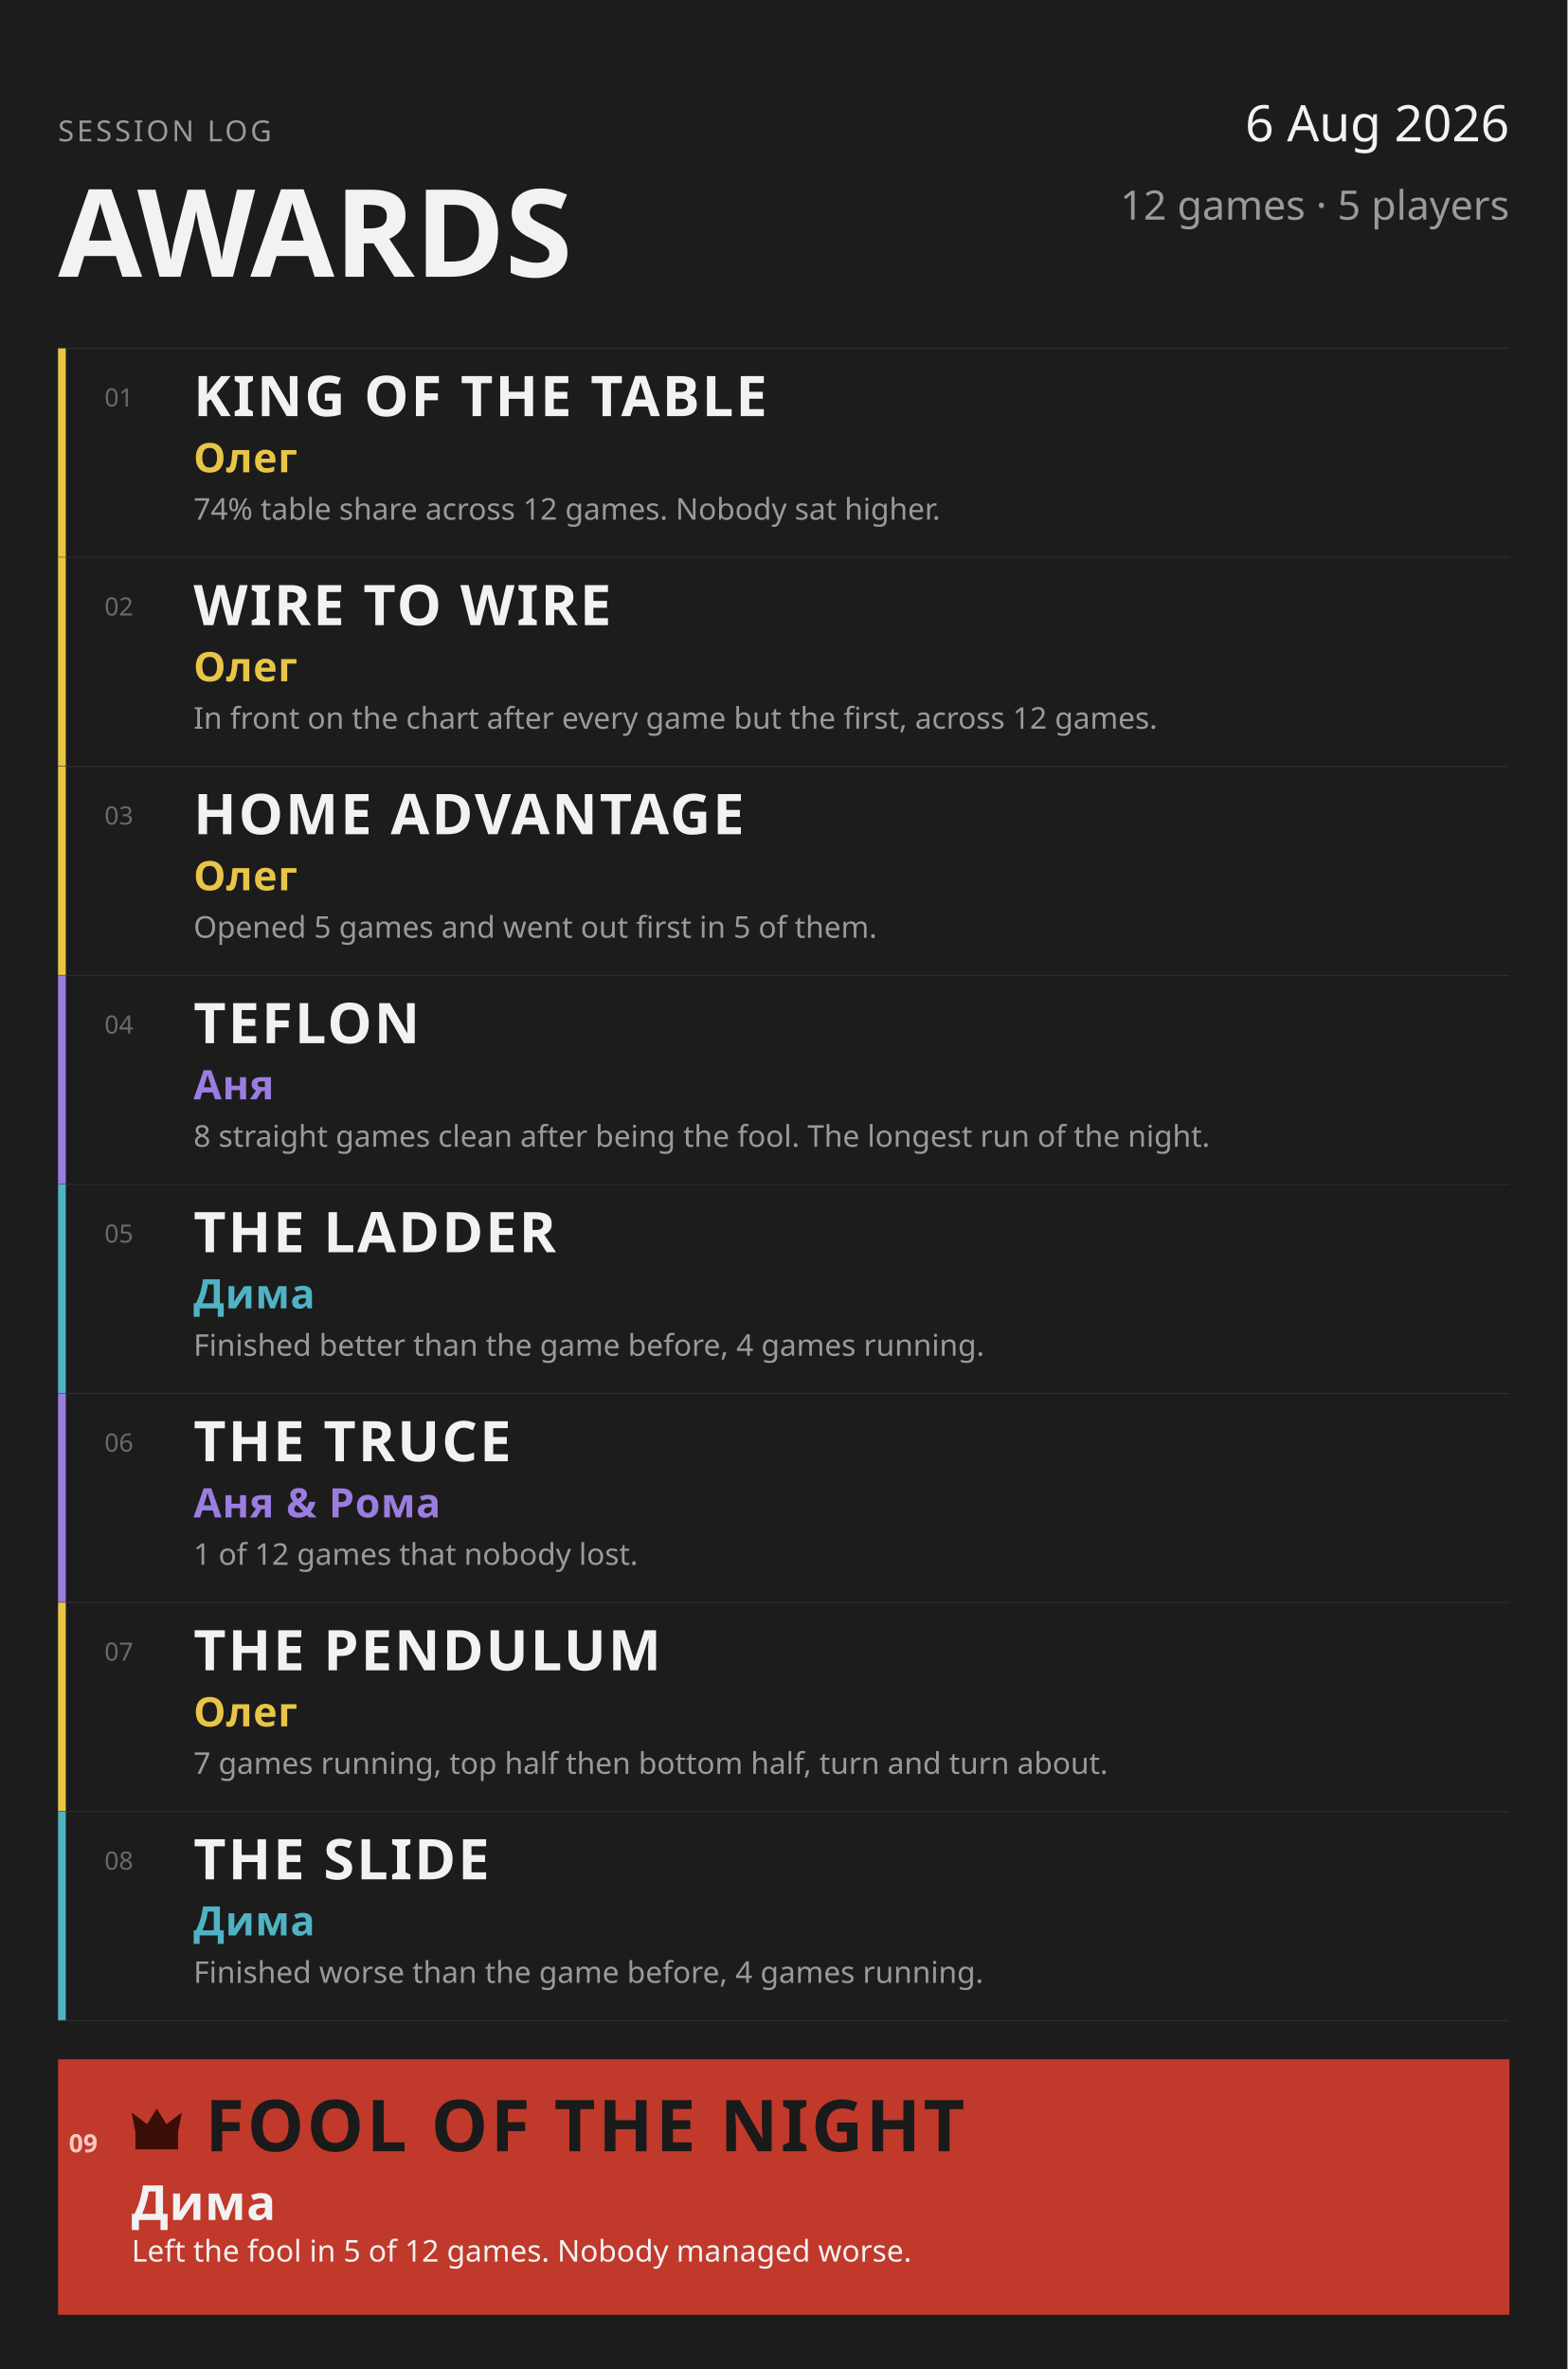
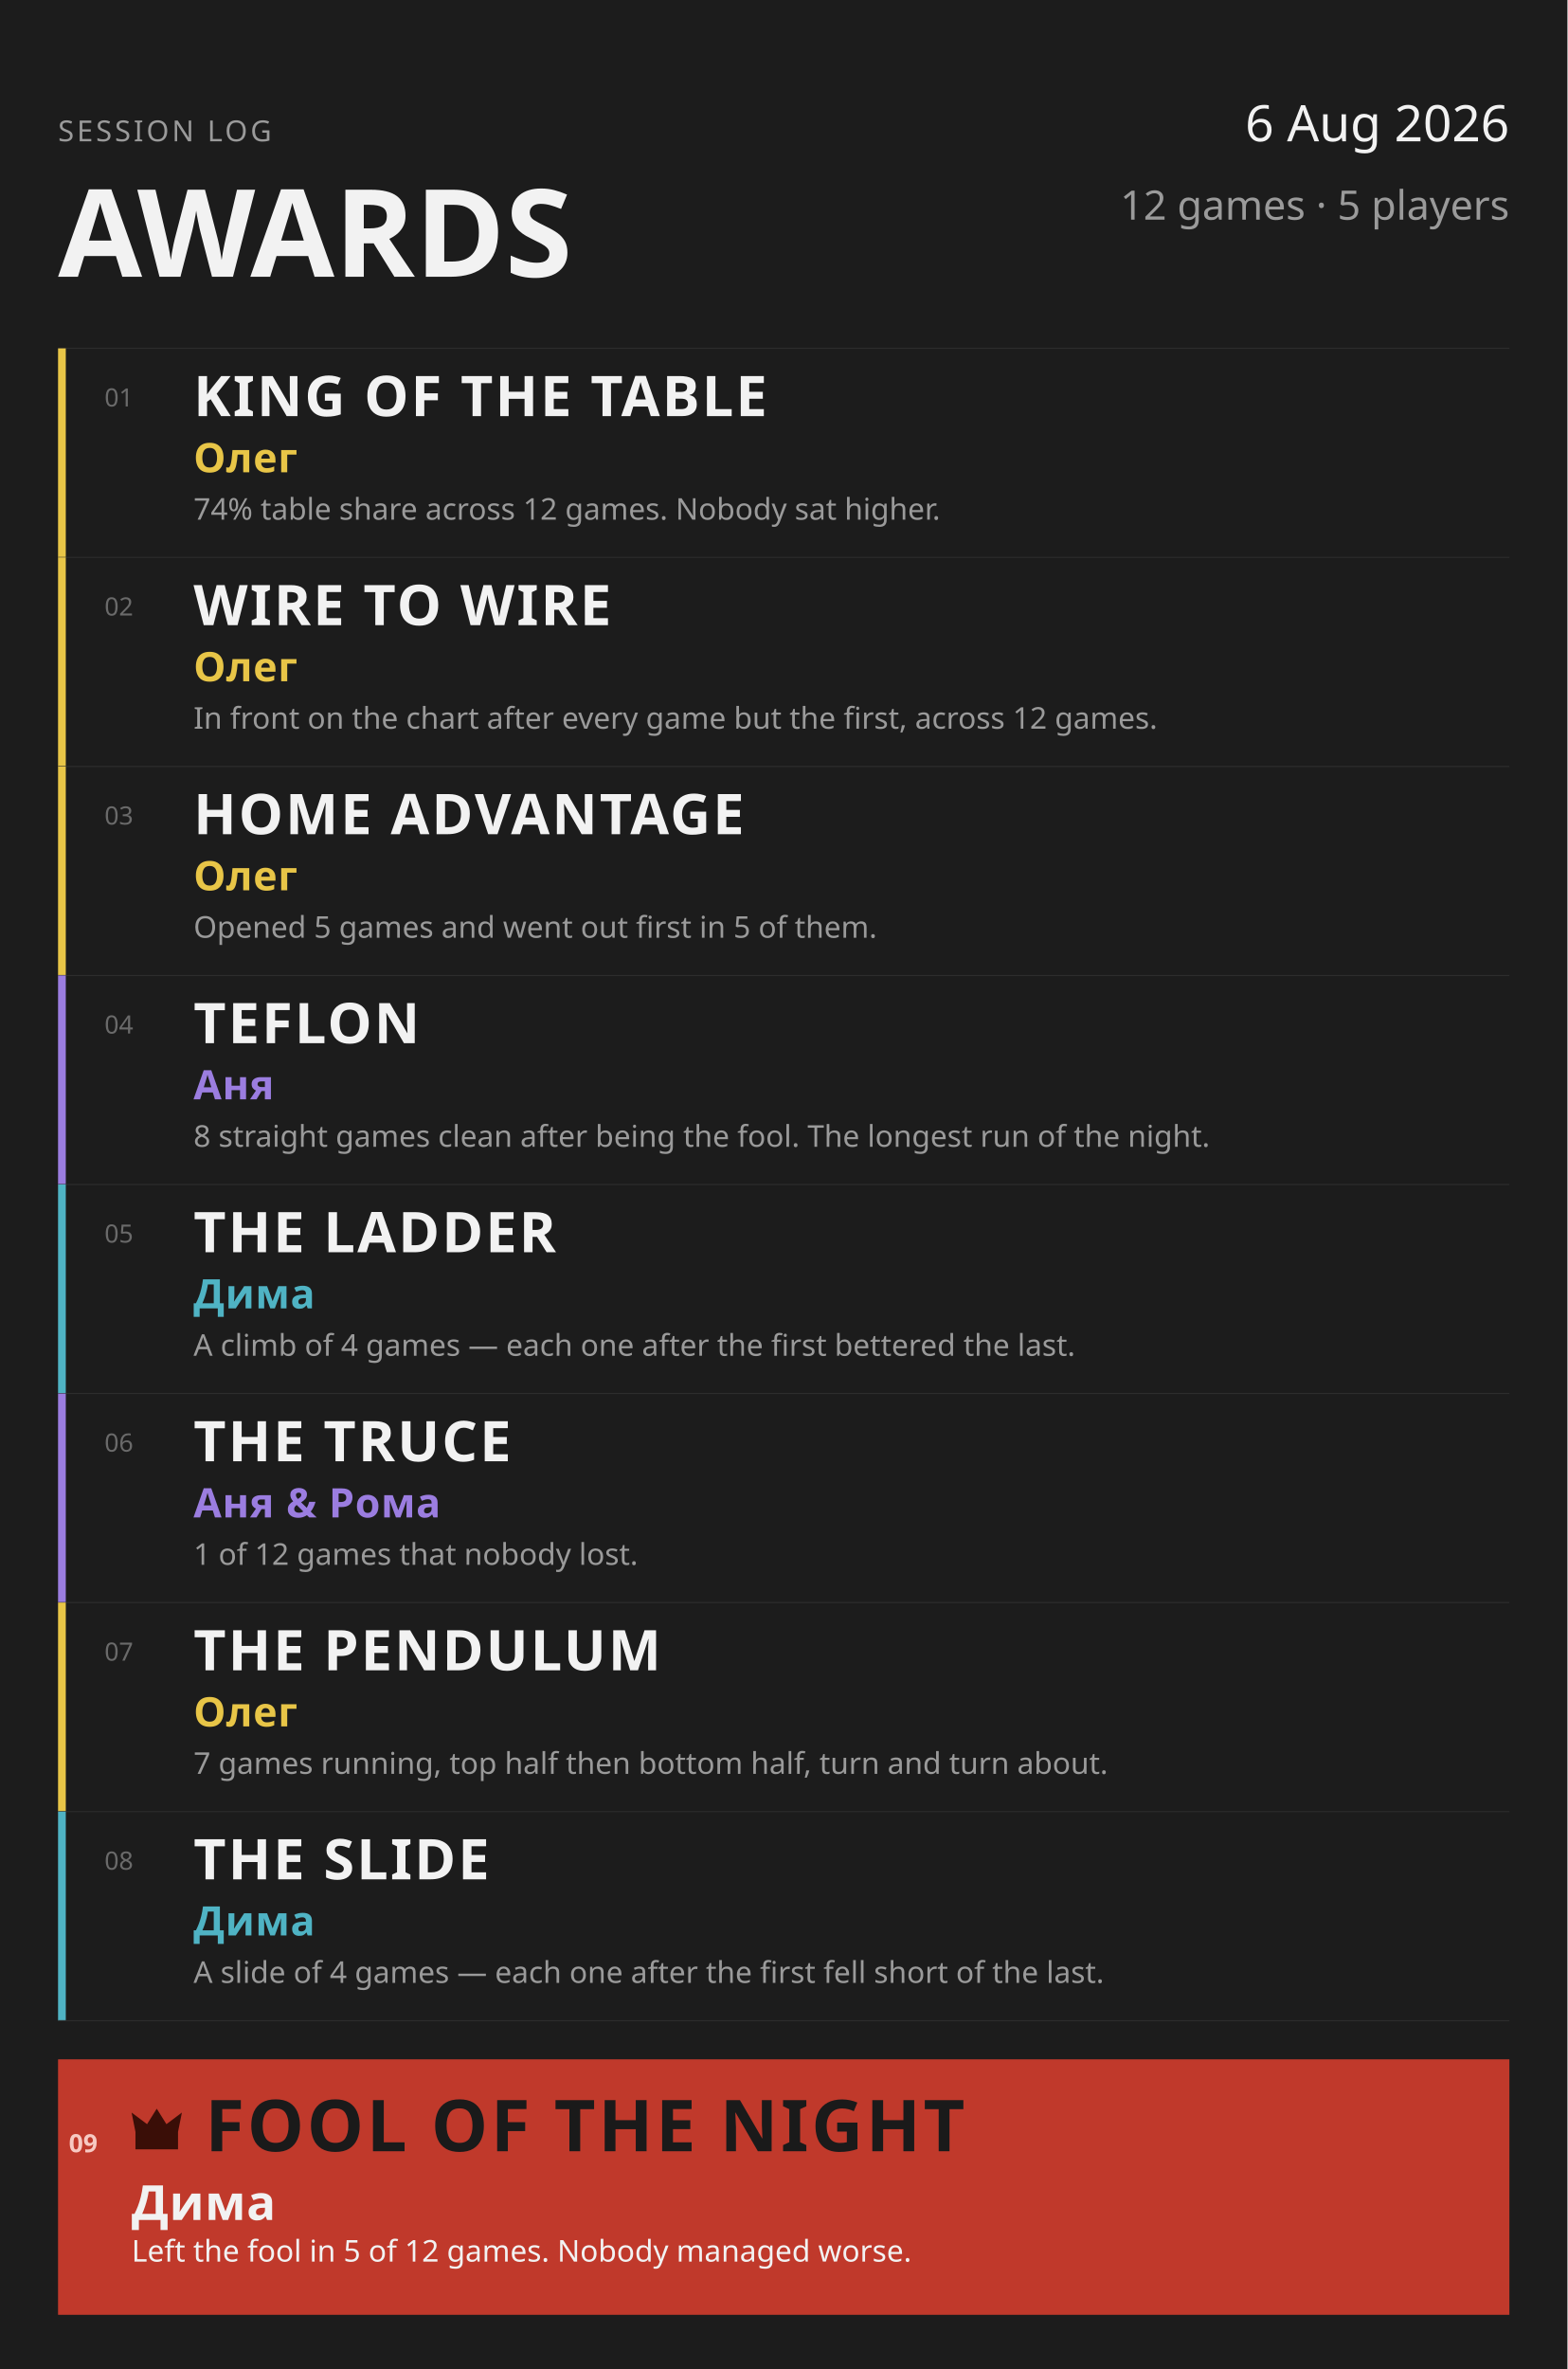
<svg xmlns="http://www.w3.org/2000/svg" width="1620" height="2448" viewBox="0 0 1620 2448">
  <rect x="0" y="0" width="1620" height="2448" fill="#1c1c1c" />
  <text x="60" y="146" fill="#9a9a9a" font-family="Noto Sans" font-size="30" letter-spacing="3">SESSION LOG</text>
  <text x="60" y="286" fill="#f2f2f2" font-family="Noto Sans" font-weight="bold" font-size="126">AWARDS</text>
  <text x="1560" y="146" fill="#f2f2f2" font-family="Noto Sans" font-size="52" text-anchor="end">6 Aug 2026</text>
  <text x="1560" y="227" fill="#9a9a9a" font-family="Noto Sans" font-size="42" text-anchor="end">12 games · 5 players</text>
  <line x1="60" y1="360" x2="1560" y2="360" stroke="#2e2e2e" stroke-width="1" />
  <rect x="60" y="360" width="8" height="216" fill="#e8c547" />
  <text x="108" y="420" fill="#6a6a6a" font-family="Noto Sans" font-size="26">01</text>
  <text x="200" y="430" fill="#f2f2f2" font-family="Noto Sans" font-weight="bold" font-size="58" letter-spacing="2.2">KING OF THE TABLE</text>
  <text x="200" y="488" fill="#e8c547" font-family="Noto Sans" font-weight="bold" font-size="42" letter-spacing="0.8">Олег</text>
  <text x="200" y="537" fill="#9a9a9a" font-family="Noto Sans" font-size="31">74% table share across 12 games. Nobody sat higher.</text>
  <line x1="60" y1="576" x2="1560" y2="576" stroke="#2e2e2e" stroke-width="1" />
  <rect x="60" y="576" width="8" height="216" fill="#e8c547" />
  <text x="108" y="636" fill="#6a6a6a" font-family="Noto Sans" font-size="26">02</text>
  <text x="200" y="646" fill="#f2f2f2" font-family="Noto Sans" font-weight="bold" font-size="58" letter-spacing="2.2">WIRE TO WIRE</text>
  <text x="200" y="704" fill="#e8c547" font-family="Noto Sans" font-weight="bold" font-size="42" letter-spacing="0.8">Олег</text>
  <text x="200" y="753" fill="#9a9a9a" font-family="Noto Sans" font-size="31">In front on the chart after every game but the first, across 12 games.</text>
  <line x1="60" y1="792" x2="1560" y2="792" stroke="#2e2e2e" stroke-width="1" />
  <rect x="60" y="792" width="8" height="216" fill="#e8c547" />
  <text x="108" y="852" fill="#6a6a6a" font-family="Noto Sans" font-size="26">03</text>
  <text x="200" y="862" fill="#f2f2f2" font-family="Noto Sans" font-weight="bold" font-size="58" letter-spacing="2.2">HOME ADVANTAGE</text>
  <text x="200" y="920" fill="#e8c547" font-family="Noto Sans" font-weight="bold" font-size="42" letter-spacing="0.8">Олег</text>
  <text x="200" y="969" fill="#9a9a9a" font-family="Noto Sans" font-size="31">Opened 5 games and went out first in 5 of them.</text>
  <line x1="60" y1="1008" x2="1560" y2="1008" stroke="#2e2e2e" stroke-width="1" />
  <rect x="60" y="1008" width="8" height="216" fill="#9b7de0" />
  <text x="108" y="1068" fill="#6a6a6a" font-family="Noto Sans" font-size="26">04</text>
  <text x="200" y="1078" fill="#f2f2f2" font-family="Noto Sans" font-weight="bold" font-size="58" letter-spacing="2.2">TEFLON</text>
  <text x="200" y="1136" fill="#9b7de0" font-family="Noto Sans" font-weight="bold" font-size="42" letter-spacing="0.8">Аня</text>
  <text x="200" y="1185" fill="#9a9a9a" font-family="Noto Sans" font-size="31">8 straight games clean after being the fool. The longest run of the night.</text>
  <line x1="60" y1="1224" x2="1560" y2="1224" stroke="#2e2e2e" stroke-width="1" />
  <rect x="60" y="1224" width="8" height="216" fill="#4fb3c4" />
  <text x="108" y="1284" fill="#6a6a6a" font-family="Noto Sans" font-size="26">05</text>
  <text x="200" y="1294" fill="#f2f2f2" font-family="Noto Sans" font-weight="bold" font-size="58" letter-spacing="2.2">THE LADDER</text>
  <text x="200" y="1352" fill="#4fb3c4" font-family="Noto Sans" font-weight="bold" font-size="42" letter-spacing="0.8">Дима</text>
-   <text x="200" y="1401" fill="#9a9a9a" font-family="Noto Sans" font-size="31">Finished better than the game before, 4 games running.</text>
+   <text x="200" y="1401" fill="#9a9a9a" font-family="Noto Sans" font-size="31">A climb of 4 games — each one after the first bettered the last.</text>
  <line x1="60" y1="1440" x2="1560" y2="1440" stroke="#2e2e2e" stroke-width="1" />
  <rect x="60" y="1440" width="8" height="216" fill="#9b7de0" />
  <text x="108" y="1500" fill="#6a6a6a" font-family="Noto Sans" font-size="26">06</text>
  <text x="200" y="1510" fill="#f2f2f2" font-family="Noto Sans" font-weight="bold" font-size="58" letter-spacing="2.2">THE TRUCE</text>
  <text x="200" y="1568" fill="#9b7de0" font-family="Noto Sans" font-weight="bold" font-size="42" letter-spacing="0.8">Аня &amp; Рома</text>
  <text x="200" y="1617" fill="#9a9a9a" font-family="Noto Sans" font-size="31">1 of 12 games that nobody lost.</text>
  <line x1="60" y1="1656" x2="1560" y2="1656" stroke="#2e2e2e" stroke-width="1" />
  <rect x="60" y="1656" width="8" height="216" fill="#e8c547" />
  <text x="108" y="1716" fill="#6a6a6a" font-family="Noto Sans" font-size="26">07</text>
  <text x="200" y="1726" fill="#f2f2f2" font-family="Noto Sans" font-weight="bold" font-size="58" letter-spacing="2.2">THE PENDULUM</text>
  <text x="200" y="1784" fill="#e8c547" font-family="Noto Sans" font-weight="bold" font-size="42" letter-spacing="0.8">Олег</text>
  <text x="200" y="1833" fill="#9a9a9a" font-family="Noto Sans" font-size="31">7 games running, top half then bottom half, turn and turn about.</text>
  <line x1="60" y1="1872" x2="1560" y2="1872" stroke="#2e2e2e" stroke-width="1" />
  <rect x="60" y="1872" width="8" height="216" fill="#4fb3c4" />
  <text x="108" y="1932" fill="#6a6a6a" font-family="Noto Sans" font-size="26">08</text>
  <text x="200" y="1942" fill="#f2f2f2" font-family="Noto Sans" font-weight="bold" font-size="58" letter-spacing="2.2">THE SLIDE</text>
  <text x="200" y="2000" fill="#4fb3c4" font-family="Noto Sans" font-weight="bold" font-size="42" letter-spacing="0.8">Дима</text>
-   <text x="200" y="2049" fill="#9a9a9a" font-family="Noto Sans" font-size="31">Finished worse than the game before, 4 games running.</text>
+   <text x="200" y="2049" fill="#9a9a9a" font-family="Noto Sans" font-size="31">A slide of 4 games — each one after the first fell short of the last.</text>
  <line x1="60" y1="2088" x2="1560" y2="2088" stroke="#2e2e2e" stroke-width="1" />
  <rect x="60" y="2128" width="1500" height="264" fill="#c0392b" />
  <text x="86" y="2224" fill="#f7c9c2" font-family="Noto Sans" font-weight="bold" font-size="26" text-anchor="middle">09</text>
  <path d="M2 21 L2 12 L0 2 L8 8 L13 0 L18 8 L26 2 L24 12 L24 21 Z" fill="#3a0e07" transform="translate(136 2179) scale(2)" />
  <text x="212" y="2223" fill="#1a1a1a" font-family="Noto Sans" font-weight="bold" font-size="74" letter-spacing="2.8">FOOL OF THE NIGHT</text>
  <text x="136" y="2294" fill="#f2f2f2" font-family="Noto Sans" font-weight="bold" font-size="50" letter-spacing="0.8">Дима</text>
  <text x="136" y="2337" fill="#f2f2f2" font-family="Noto Sans" font-size="31">Left the fool in 5 of 12 games. Nobody managed worse.</text>
</svg>
